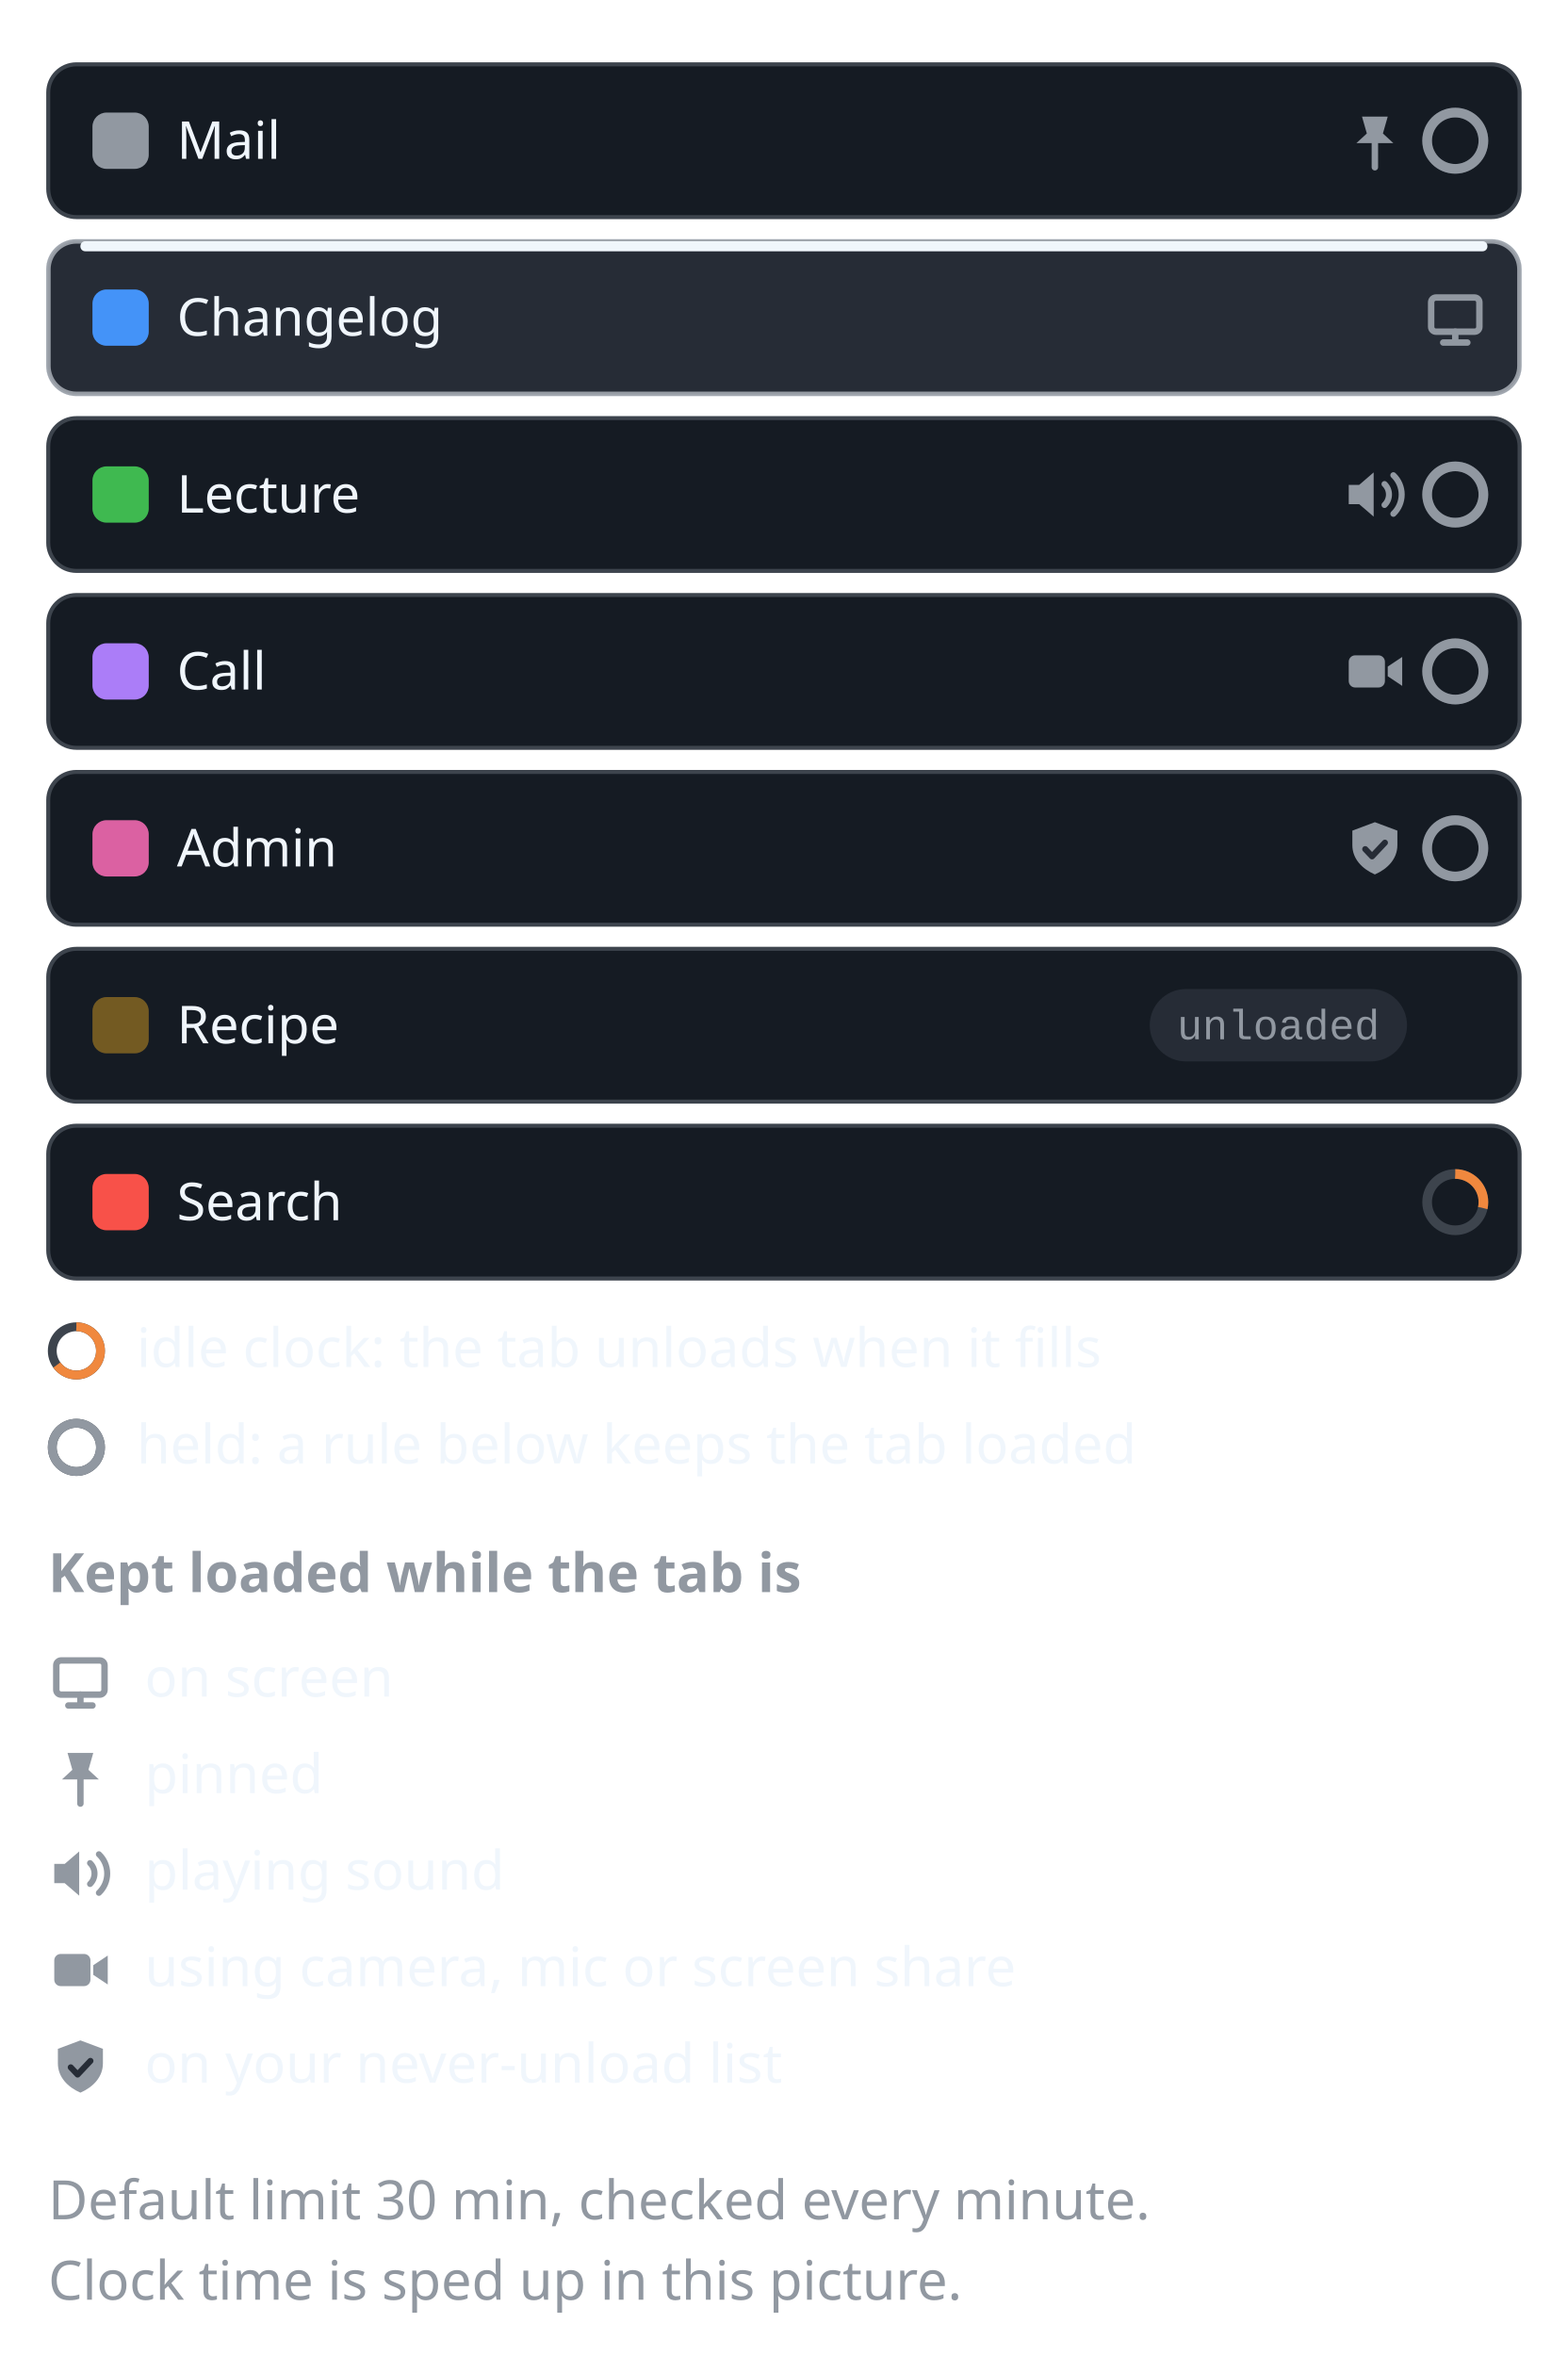
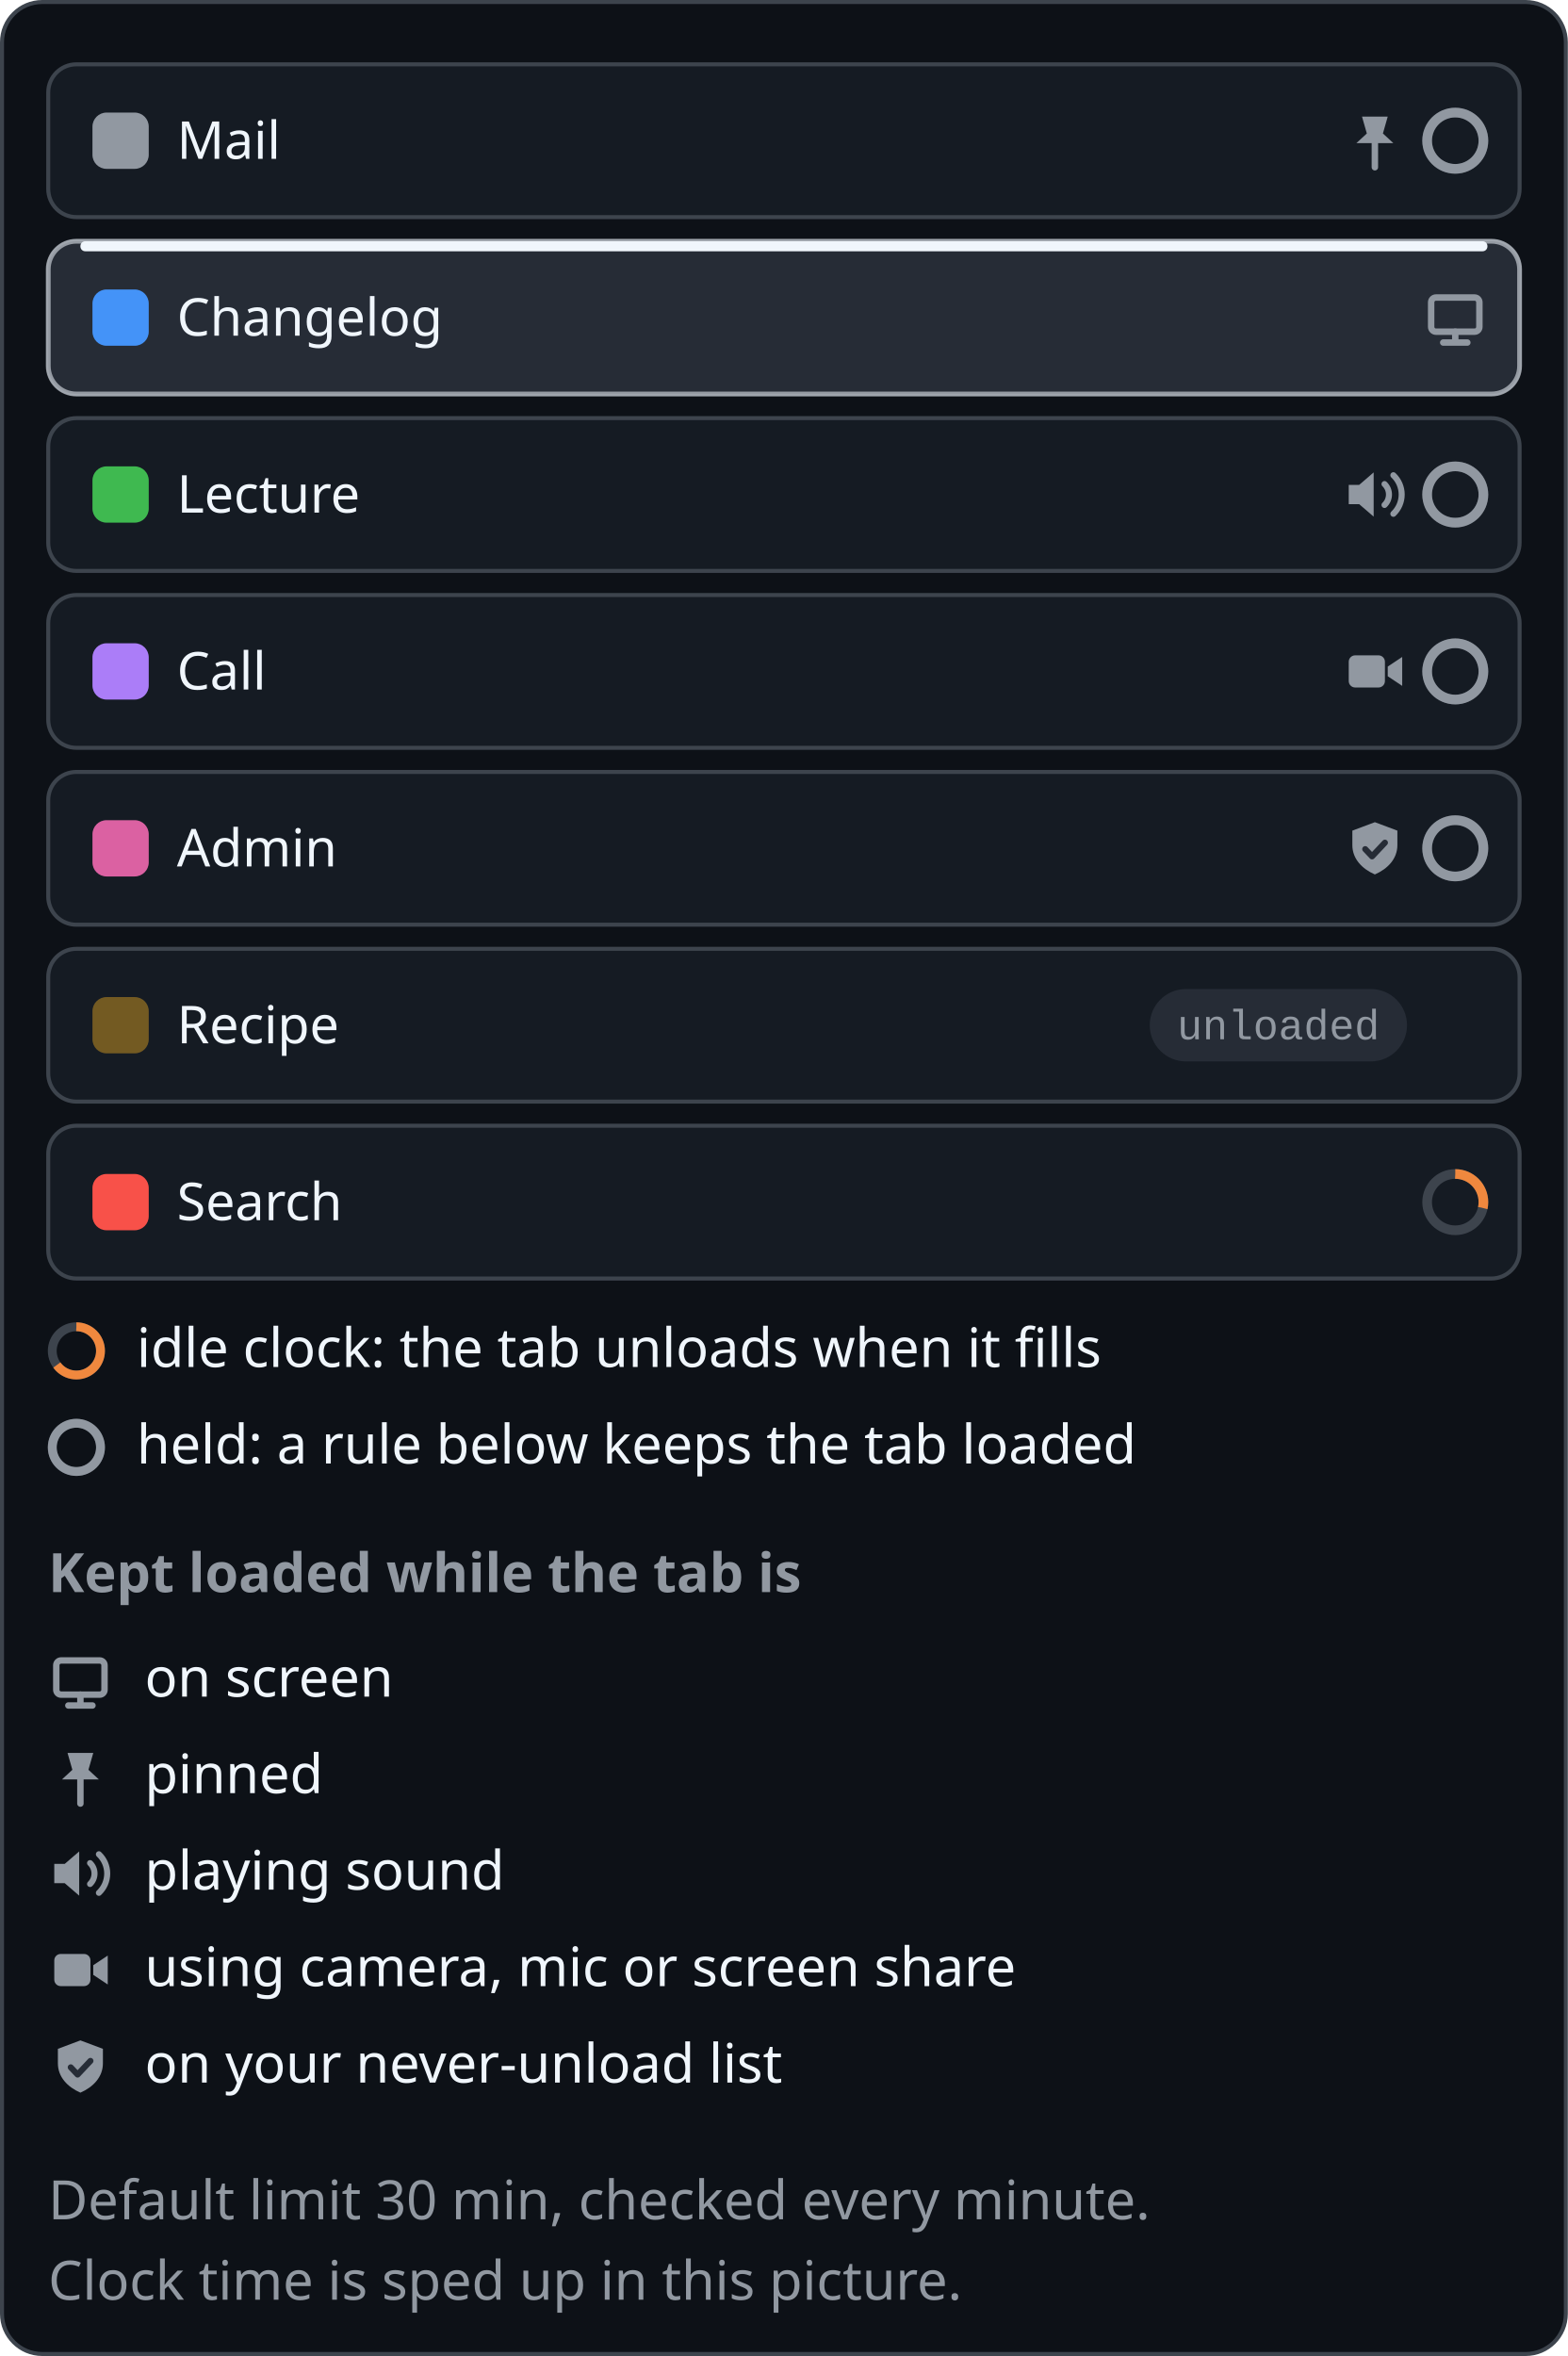
<svg xmlns="http://www.w3.org/2000/svg" viewBox="0 0 390 586" width="390" height="586" role="img" aria-label="Animated picture. A Firefox tab strip. Each tab you are not looking at has an idle clock; when it fills, the tab unloads and its icon fades. A tab that is pinned, playing sound, using camera, mic or screen share or on your never-unload list keeps running its clock, but when the clock fills it turns grey and the tab stays loaded. A click on an unloaded tab loads it again, and the tab you left starts a new clock. Default limit 30 minutes, checked every minute.">
  <style>@keyframes scene{0%{opacity:0}1.5%{opacity:1}97.5%{opacity:1}99.5%{opacity:0}100%{opacity:0}}
.scene{animation:scene 16s linear infinite}
@keyframes ring-pin{0%{stroke-dashoffset:6.6}9%{stroke-dashoffset:0}100%{stroke-dashoffset:0}}
.ring-pin{animation:ring-pin 16s linear infinite}
@keyframes hold-pin{0%{stroke:#f0883e}9%{stroke:#f0883e}9.5%{stroke:#9198a1}100%{stroke:#9198a1}}
.hold-pin{animation:hold-pin 16s linear infinite}
@keyframes ring-notes{0%{stroke-dashoffset:21.99}30%{stroke-dashoffset:0}100%{stroke-dashoffset:0}}
.ring-notes{animation:ring-notes 16s linear infinite}
@keyframes ring-lecture{0%{stroke-dashoffset:30.79}42%{stroke-dashoffset:0}100%{stroke-dashoffset:0}}
.ring-lecture{animation:ring-lecture 16s linear infinite}
@keyframes hold-lecture{0%{stroke:#f0883e}42%{stroke:#f0883e}42.5%{stroke:#9198a1}100%{stroke:#9198a1}}
.hold-lecture{animation:hold-lecture 16s linear infinite}
@keyframes ring-call{0%{stroke-dashoffset:17.59}24%{stroke-dashoffset:0}100%{stroke-dashoffset:0}}
.ring-call{animation:ring-call 16s linear infinite}
@keyframes hold-call{0%{stroke:#f0883e}24%{stroke:#f0883e}24.5%{stroke:#9198a1}100%{stroke:#9198a1}}
.hold-call{animation:hold-call 16s linear infinite}
@keyframes ring-admin{0%{stroke-dashoffset:2.2}3%{stroke-dashoffset:0}100%{stroke-dashoffset:0}}
.ring-admin{animation:ring-admin 16s linear infinite}
@keyframes hold-admin{0%{stroke:#f0883e}3%{stroke:#f0883e}3.5%{stroke:#9198a1}100%{stroke:#9198a1}}
.hold-admin{animation:hold-admin 16s linear infinite}
@keyframes ring-recipe{0%{stroke-dashoffset:38.7}52.8%{stroke-dashoffset:0}100%{stroke-dashoffset:0}}
.ring-recipe{animation:ring-recipe 16s linear infinite}
@keyframes clock-notes{0%{opacity:1}30%{opacity:1}31%{opacity:0}100%{opacity:0}}
.clock-notes{animation:clock-notes 16s linear infinite}
@keyframes fav-notes{0%{opacity:1}30%{opacity:1}32%{opacity:.5}70%{opacity:.5}73%{opacity:1}100%{opacity:1}}
.fav-notes{animation:fav-notes 16s linear infinite}
@keyframes tag-notes{0%{opacity:0}31%{opacity:0}33%{opacity:1}70%{opacity:1}72%{opacity:0}100%{opacity:0}}
.tag-notes{animation:tag-notes 16s linear infinite}
@keyframes clock-recipe{0%{opacity:1}52.8%{opacity:1}53.8%{opacity:0}100%{opacity:0}}
.clock-recipe{animation:clock-recipe 16s linear infinite}
@keyframes fav-recipe{0%{opacity:1}52.8%{opacity:1}54.8%{opacity:.5}100%{opacity:.5}}
.fav-recipe{animation:fav-recipe 16s linear infinite}
@keyframes tag-recipe{0%{opacity:0}53.8%{opacity:0}55.8%{opacity:1}100%{opacity:1}}
.tag-recipe{animation:tag-recipe 16s linear infinite}
@keyframes sel-search{0%{opacity:1}70%{opacity:1}71%{opacity:0}100%{opacity:0}}
.sel-search{animation:sel-search 16s linear infinite}
@keyframes sel-notes{0%{opacity:0}70%{opacity:0}71%{opacity:1}100%{opacity:1}}
.sel-notes{animation:sel-notes 16s linear infinite}
@keyframes ring-search{0%{stroke-dashoffset:43.98}71%{stroke-dashoffset:43.98}100%{stroke-dashoffset:22.72}}
.ring-search{animation:ring-search 16s linear infinite}
@keyframes clock-search{0%{opacity:0}70%{opacity:0}71%{opacity:1}100%{opacity:1}}
.clock-search{animation:clock-search 16s linear infinite}
@keyframes cursor{0%{opacity:0;transform:translate(-8.4px,66.44px)}56%{opacity:0;transform:translate(-8.4px,66.44px)}58%{opacity:1;transform:translate(-8.4px,66.44px)}68%{opacity:1;transform:translate(0px,0px)}90%{opacity:1;transform:translate(0px,0px)}92%{opacity:0;transform:translate(0px,0px)}100%{opacity:0;transform:translate(0px,0px)}}
.cursor{animation:cursor 16s linear infinite}
@keyframes ping{0%{opacity:0;transform:scale(.15)}69%{opacity:0;transform:scale(.15)}70%{opacity:.9;transform:scale(.25)}74%{opacity:0;transform:scale(1)}100%{opacity:0;transform:scale(1)}}
.ping{animation:ping 16s linear infinite}
.ping{transform-box:fill-box;transform-origin:center}
@media (prefers-reduced-motion:reduce){*{animation:none!important}}</style>
+   <rect class="card" x=".5" y=".5" width="389" height="585" rx="10" fill="#0d1117" stroke="#3d444d" />
  <g class="scene">
    <rect x="12" y="16" width="366" height="38" rx="7" fill="#151b23" stroke="#3d444d" />
    <rect x="23" y="28" width="14" height="14" rx="3.5" fill="#9198a1" />
    <text x="44" y="39.5" font-family="-apple-system,BlinkMacSystemFont,'Segoe UI','Noto Sans',Helvetica,Arial,sans-serif" font-size="13" fill="#f0f6fc">Mail</text>
    <g transform="translate(342 35)">
      <path d="M-3.2 -6h6.4l-1.2 4.2 2.6 2.4h-9.2l2.6-2.4z" fill="#9198a1" />
      <path d="M0 0.6v6" stroke="#9198a1" stroke-width="1.6" stroke-linecap="round" />
    </g>
    <g transform="translate(362 35)">
      <circle r="7" fill="none" stroke="#3d444d" stroke-width="2.4" />
      <g class="hold-pin" style="stroke:#9198a1">
        <circle class="ring-pin" r="7" fill="none" stroke-width="2.4" stroke-dasharray="43.98" style="stroke-dashoffset:0" transform="rotate(-90)" />
      </g>
    </g>
    <rect x="12" y="60" width="366" height="38" rx="7" fill="#151b23" stroke="#3d444d" />
    <g class="sel-notes" opacity="1">
      <rect x="12" y="60" width="366" height="38" rx="7" fill="#262c36" stroke="#f0f6fc" stroke-opacity=".55" stroke-width="1.2" />
      <rect x="20" y="60" width="350" height="2.5" rx="1.2" fill="#f0f6fc" />
    </g>
    <g class="fav-notes" opacity="1">
      <rect x="23" y="72" width="14" height="14" rx="3.5" fill="#4493f8" />
    </g>
    <text x="44" y="83.5" font-family="-apple-system,BlinkMacSystemFont,'Segoe UI','Noto Sans',Helvetica,Arial,sans-serif" font-size="13" fill="#f0f6fc">Changelog</text>
    <g class="clock-notes" opacity="0" transform="translate(362 79)">
      <circle r="7" fill="none" stroke="#3d444d" stroke-width="2.4" />
      <g style="stroke:#f0883e">
        <circle class="ring-notes" r="7" fill="none" stroke-width="2.4" stroke-dasharray="43.98" style="stroke-dashoffset:0" transform="rotate(-90)" />
      </g>
    </g>
    <g class="sel-notes" opacity="1">
      <g transform="translate(362 79)">
        <rect x="-6" y="-5" width="12" height="8.5" rx="1.2" fill="none" stroke="#9198a1" stroke-width="1.6" />
        <path d="M-3 6.2h6M0 3.5v2.7" stroke="#9198a1" stroke-width="1.6" stroke-linecap="round" />
      </g>
    </g>
    <g class="tag-notes" opacity="0">
      <rect x="286" y="70" width="64" height="18" rx="9" fill="#262c36" />
      <text x="318" y="82.5" text-anchor="middle" font-family="ui-monospace,'SF Mono','Cascadia Mono',Menlo,Consolas,'Liberation Mono',monospace" font-size="10.5" fill="#9198a1">unloaded</text>
    </g>
    <rect x="12" y="104" width="366" height="38" rx="7" fill="#151b23" stroke="#3d444d" />
    <rect x="23" y="116" width="14" height="14" rx="3.5" fill="#3fb950" />
    <text x="44" y="127.5" font-family="-apple-system,BlinkMacSystemFont,'Segoe UI','Noto Sans',Helvetica,Arial,sans-serif" font-size="13" fill="#f0f6fc">Lecture</text>
    <g transform="translate(342 123)">
      <path d="M-6.5 -2.4h2.6l3.6-3.1v11l-3.6-3.1h-2.6z" fill="#9198a1" />
      <path d="M2.4 -2.6a3.6 3.6 0 0 1 0 5.2M4.6 -4.8a6.6 6.6 0 0 1 0 9.6" fill="none" stroke="#9198a1" stroke-width="1.5" stroke-linecap="round" />
    </g>
    <g transform="translate(362 123)">
      <circle r="7" fill="none" stroke="#3d444d" stroke-width="2.4" />
      <g class="hold-lecture" style="stroke:#9198a1">
        <circle class="ring-lecture" r="7" fill="none" stroke-width="2.4" stroke-dasharray="43.98" style="stroke-dashoffset:0" transform="rotate(-90)" />
      </g>
    </g>
    <rect x="12" y="148" width="366" height="38" rx="7" fill="#151b23" stroke="#3d444d" />
    <rect x="23" y="160" width="14" height="14" rx="3.5" fill="#ab7df8" />
    <text x="44" y="171.5" font-family="-apple-system,BlinkMacSystemFont,'Segoe UI','Noto Sans',Helvetica,Arial,sans-serif" font-size="13" fill="#f0f6fc">Call</text>
    <g transform="translate(342 167)">
      <rect x="-6.5" y="-4" width="9" height="8" rx="1.6" fill="#9198a1" />
      <path d="M3.2 -1.2l3.6-2.4v7.2l-3.6-2.4z" fill="#9198a1" />
    </g>
    <g transform="translate(362 167)">
      <circle r="7" fill="none" stroke="#3d444d" stroke-width="2.4" />
      <g class="hold-call" style="stroke:#9198a1">
        <circle class="ring-call" r="7" fill="none" stroke-width="2.4" stroke-dasharray="43.98" style="stroke-dashoffset:0" transform="rotate(-90)" />
      </g>
    </g>
    <rect x="12" y="192" width="366" height="38" rx="7" fill="#151b23" stroke="#3d444d" />
    <rect x="23" y="204" width="14" height="14" rx="3.5" fill="#db61a2" />
    <text x="44" y="215.5" font-family="-apple-system,BlinkMacSystemFont,'Segoe UI','Noto Sans',Helvetica,Arial,sans-serif" font-size="13" fill="#f0f6fc">Admin</text>
    <g transform="translate(342 211)">
      <path d="M0 -6.5l5.6 2.1v3.6c0 3.4-2.4 5.9-5.6 7.3-3.2-1.4-5.6-3.9-5.6-7.3v-3.6z" fill="#9198a1" />
      <path d="M-2.4 0.2l1.7 1.8 3.2-3.4" fill="none" stroke="#262c36" stroke-width="1.5" stroke-linecap="round" stroke-linejoin="round" />
    </g>
    <g transform="translate(362 211)">
      <circle r="7" fill="none" stroke="#3d444d" stroke-width="2.4" />
      <g class="hold-admin" style="stroke:#9198a1">
        <circle class="ring-admin" r="7" fill="none" stroke-width="2.4" stroke-dasharray="43.98" style="stroke-dashoffset:0" transform="rotate(-90)" />
      </g>
    </g>
    <rect x="12" y="236" width="366" height="38" rx="7" fill="#151b23" stroke="#3d444d" />
    <g class="fav-recipe" opacity="0.5">
      <rect x="23" y="248" width="14" height="14" rx="3.5" fill="#d29922" />
    </g>
    <text x="44" y="259.5" font-family="-apple-system,BlinkMacSystemFont,'Segoe UI','Noto Sans',Helvetica,Arial,sans-serif" font-size="13" fill="#f0f6fc">Recipe</text>
    <g class="clock-recipe" opacity="0" transform="translate(362 255)">
      <circle r="7" fill="none" stroke="#3d444d" stroke-width="2.4" />
      <g style="stroke:#f0883e">
        <circle class="ring-recipe" r="7" fill="none" stroke-width="2.4" stroke-dasharray="43.98" style="stroke-dashoffset:0" transform="rotate(-90)" />
      </g>
    </g>
    <g class="tag-recipe" opacity="1">
      <rect x="286" y="246" width="64" height="18" rx="9" fill="#262c36" />
      <text x="318" y="258.5" text-anchor="middle" font-family="ui-monospace,'SF Mono','Cascadia Mono',Menlo,Consolas,'Liberation Mono',monospace" font-size="10.5" fill="#9198a1">unloaded</text>
    </g>
    <rect x="12" y="280" width="366" height="38" rx="7" fill="#151b23" stroke="#3d444d" />
    <g class="sel-search" opacity="0">
      <rect x="12" y="280" width="366" height="38" rx="7" fill="#262c36" stroke="#f0f6fc" stroke-opacity=".55" stroke-width="1.2" />
      <rect x="20" y="280" width="350" height="2.5" rx="1.2" fill="#f0f6fc" />
    </g>
    <rect x="23" y="292" width="14" height="14" rx="3.5" fill="#f85149" />
    <text x="44" y="303.5" font-family="-apple-system,BlinkMacSystemFont,'Segoe UI','Noto Sans',Helvetica,Arial,sans-serif" font-size="13" fill="#f0f6fc">Search</text>
    <g class="sel-search" opacity="0">
      <g transform="translate(362 299)">
        <rect x="-6" y="-5" width="12" height="8.5" rx="1.2" fill="none" stroke="#9198a1" stroke-width="1.6" />
        <path d="M-3 6.2h6M0 3.5v2.7" stroke="#9198a1" stroke-width="1.6" stroke-linecap="round" />
      </g>
    </g>
    <g class="clock-search" opacity="1" transform="translate(362 299)">
      <circle r="7" fill="none" stroke="#3d444d" stroke-width="2.4" />
      <g style="stroke:#f0883e">
        <circle class="ring-search" r="7" fill="none" stroke-width="2.4" stroke-dasharray="43.98" style="stroke-dashoffset:31.52" transform="rotate(-90)" />
      </g>
    </g>
    <circle class="ping" cx="158.4" cy="83.56" r="14" fill="none" stroke="#f0f6fc" stroke-width="2" opacity="0" />
    <g class="cursor" opacity="0">
      <path transform="translate(158.4 83.56)" d="M0 0v15.5l3.9-3.7 2.6 6 2.5-1.1-2.6-5.9 5.4-.2z" fill="#f0f6fc" stroke="#262c36" stroke-width="1.2" stroke-linejoin="round" />
    </g>
  </g>
  <g transform="translate(19 336)">
    <circle r="6" fill="none" stroke="#3d444d" stroke-width="2.2" />
    <circle r="6" fill="none" stroke="#f0883e" stroke-width="2.2" stroke-dasharray="37.7" stroke-dashoffset="13.19" transform="rotate(-90)" />
  </g>
  <text x="34" y="340" font-family="-apple-system,BlinkMacSystemFont,'Segoe UI','Noto Sans',Helvetica,Arial,sans-serif" font-size="13.5" fill="#f0f6fc">idle clock: the tab unloads when it fills</text>
  <g transform="translate(19 360)">
    <circle r="6" fill="none" stroke="#3d444d" stroke-width="2.2" />
    <circle r="6" fill="none" stroke="#9198a1" stroke-width="2.2" stroke-dasharray="37.7" stroke-dashoffset="0" transform="rotate(-90)" />
  </g>
  <text x="34" y="364" font-family="-apple-system,BlinkMacSystemFont,'Segoe UI','Noto Sans',Helvetica,Arial,sans-serif" font-size="13.5" fill="#f0f6fc">held: a rule below keeps the tab loaded</text>
  <text x="12" y="396" font-family="-apple-system,BlinkMacSystemFont,'Segoe UI','Noto Sans',Helvetica,Arial,sans-serif" font-size="13.5" font-weight="600" fill="#9198a1">Kept loaded while the tab is</text>
  <g data-exempt="active">
    <g transform="translate(20 418)">
      <rect x="-6" y="-5" width="12" height="8.5" rx="1.2" fill="none" stroke="#9198a1" stroke-width="1.6" />
      <path d="M-3 6.2h6M0 3.5v2.7" stroke="#9198a1" stroke-width="1.6" stroke-linecap="round" />
    </g>
    <text x="36" y="422" font-family="-apple-system,BlinkMacSystemFont,'Segoe UI','Noto Sans',Helvetica,Arial,sans-serif" font-size="13.5" fill="#f0f6fc">on screen</text>
  </g>
  <g data-exempt="pinned">
    <g transform="translate(20 442)">
      <path d="M-3.2 -6h6.4l-1.2 4.2 2.6 2.4h-9.2l2.6-2.4z" fill="#9198a1" />
      <path d="M0 0.6v6" stroke="#9198a1" stroke-width="1.6" stroke-linecap="round" />
    </g>
    <text x="36" y="446" font-family="-apple-system,BlinkMacSystemFont,'Segoe UI','Noto Sans',Helvetica,Arial,sans-serif" font-size="13.5" fill="#f0f6fc">pinned</text>
  </g>
  <g data-exempt="audible">
    <g transform="translate(20 466)">
      <path d="M-6.5 -2.4h2.6l3.6-3.1v11l-3.6-3.1h-2.6z" fill="#9198a1" />
      <path d="M2.4 -2.6a3.6 3.6 0 0 1 0 5.2M4.6 -4.8a6.6 6.6 0 0 1 0 9.6" fill="none" stroke="#9198a1" stroke-width="1.5" stroke-linecap="round" />
    </g>
    <text x="36" y="470" font-family="-apple-system,BlinkMacSystemFont,'Segoe UI','Noto Sans',Helvetica,Arial,sans-serif" font-size="13.5" fill="#f0f6fc">playing sound</text>
  </g>
  <g data-exempt="sharing">
    <g transform="translate(20 490)">
      <rect x="-6.5" y="-4" width="9" height="8" rx="1.6" fill="#9198a1" />
      <path d="M3.2 -1.2l3.6-2.4v7.2l-3.6-2.4z" fill="#9198a1" />
    </g>
    <text x="36" y="494" font-family="-apple-system,BlinkMacSystemFont,'Segoe UI','Noto Sans',Helvetica,Arial,sans-serif" font-size="13.5" fill="#f0f6fc">using camera, mic or screen share</text>
  </g>
  <g data-exempt="never-unload">
    <g transform="translate(20 514)">
      <path d="M0 -6.5l5.6 2.1v3.6c0 3.4-2.4 5.9-5.6 7.3-3.2-1.4-5.6-3.9-5.6-7.3v-3.6z" fill="#9198a1" />
      <path d="M-2.4 0.2l1.7 1.8 3.2-3.4" fill="none" stroke="#262c36" stroke-width="1.5" stroke-linecap="round" stroke-linejoin="round" />
    </g>
    <text x="36" y="518" font-family="-apple-system,BlinkMacSystemFont,'Segoe UI','Noto Sans',Helvetica,Arial,sans-serif" font-size="13.5" fill="#f0f6fc">on your never-unload list</text>
  </g>
  <text x="12" y="552" font-family="-apple-system,BlinkMacSystemFont,'Segoe UI','Noto Sans',Helvetica,Arial,sans-serif" font-size="13.5" fill="#9198a1">Default limit 30 min, checked every minute.</text>
  <text x="12" y="572" font-family="-apple-system,BlinkMacSystemFont,'Segoe UI','Noto Sans',Helvetica,Arial,sans-serif" font-size="13.5" fill="#9198a1">Clock time is sped up in this picture.</text>
</svg>
